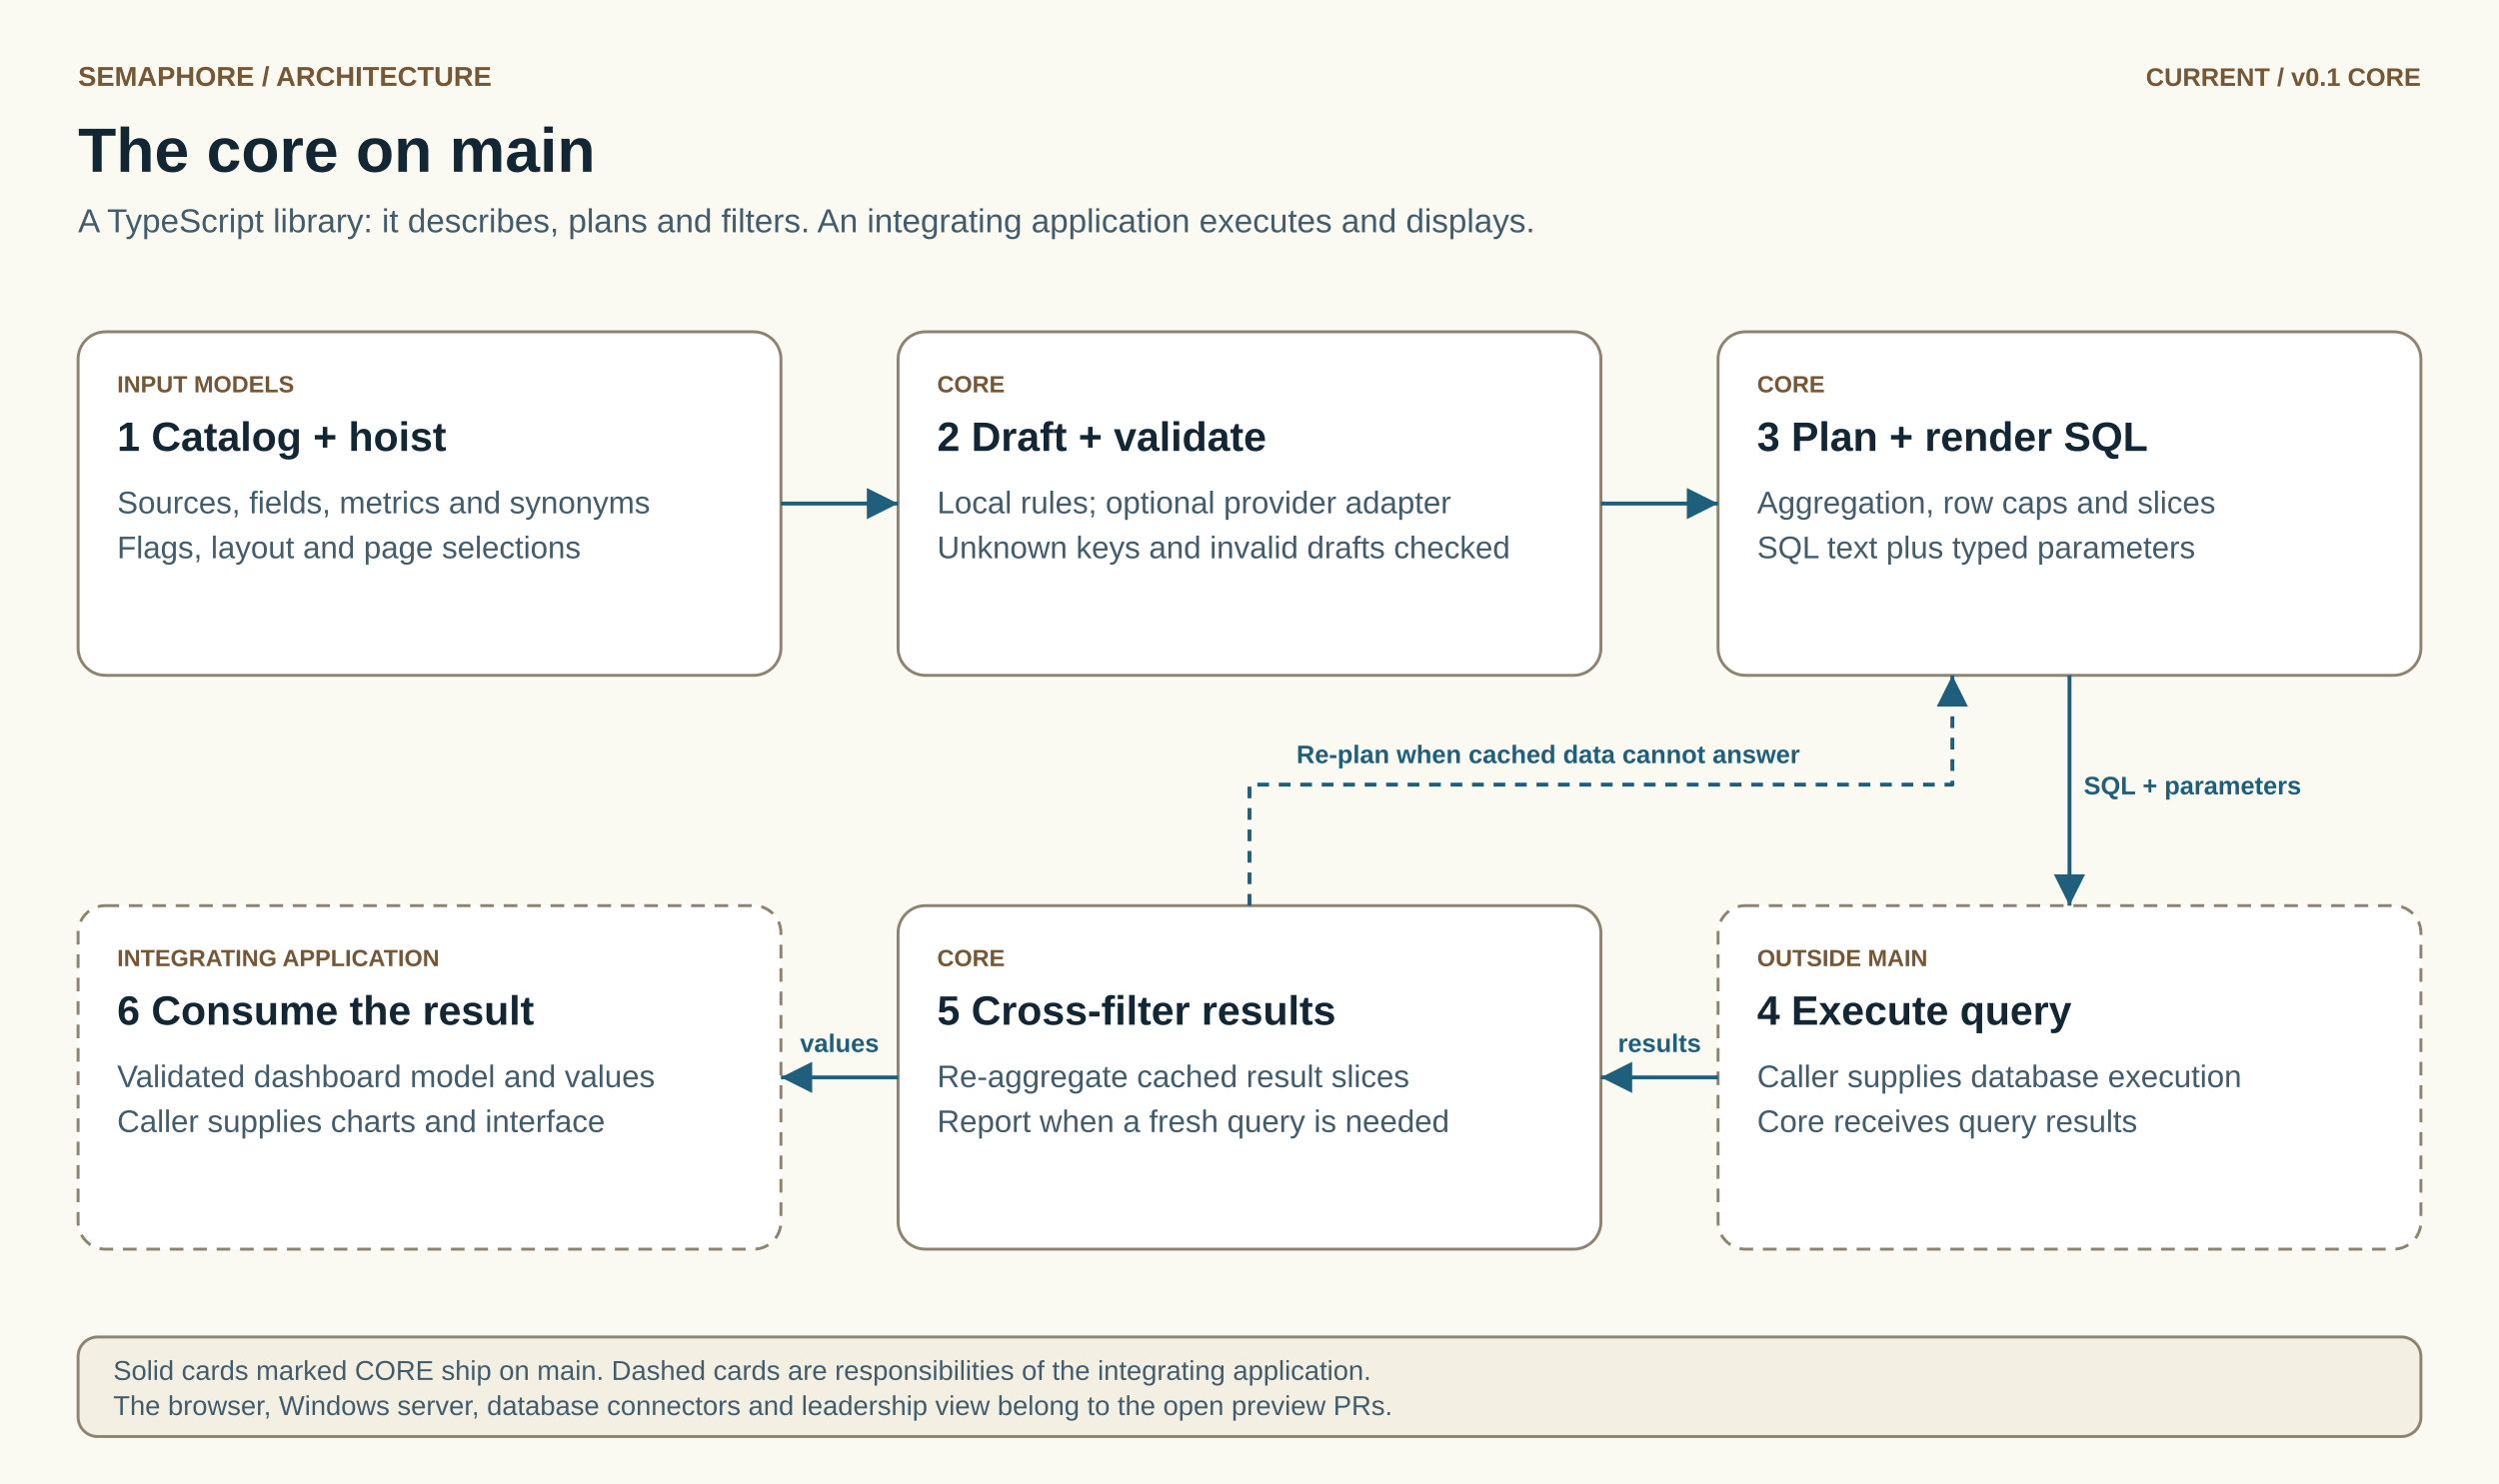
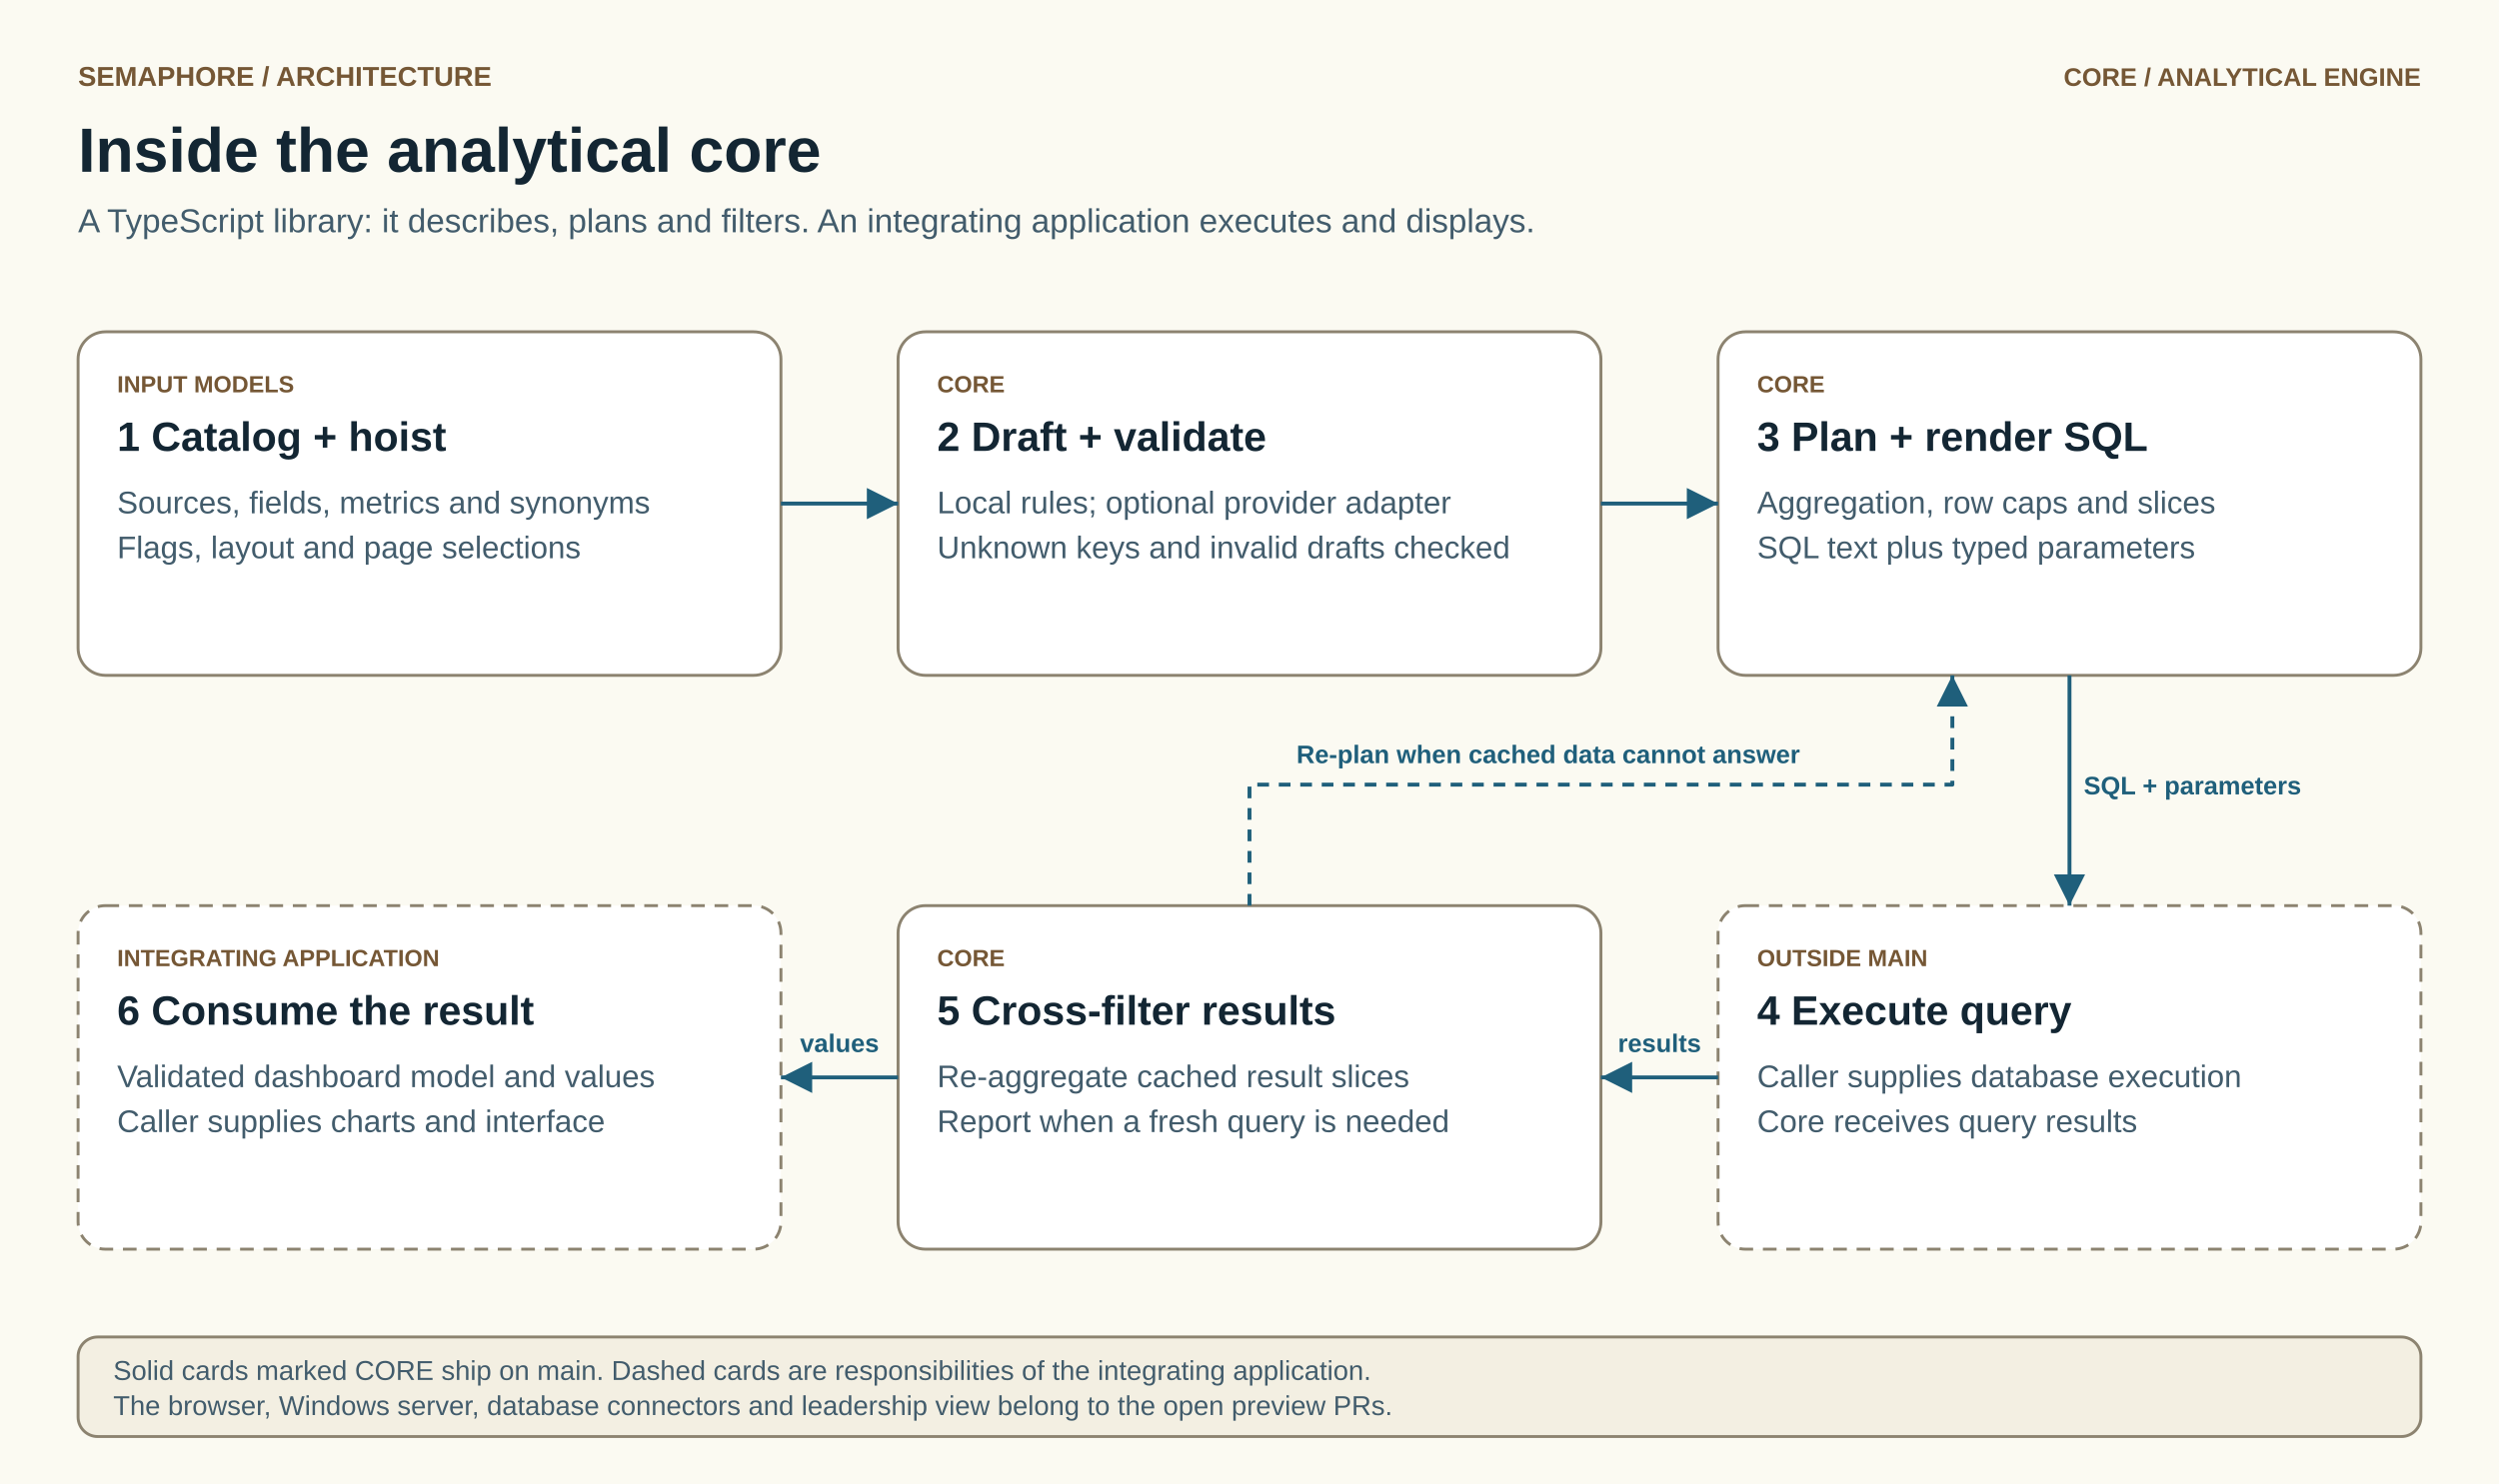
<svg xmlns="http://www.w3.org/2000/svg" width="1280" height="760" viewBox="0 0 1280 760" role="img" aria-labelledby="title description">
  <defs>
    <marker id="arrow" markerWidth="9" markerHeight="9" refX="8" refY="4" orient="auto">
      <path d="M0 0L8 4L0 8" fill="#1f5f7b" />
    </marker>
  </defs>
  <style>text{font-family:"Segoe UI",Arial,sans-serif} .mono{font-family:Consolas,monospace}</style>
  <rect x="0" y="0" width="1280" height="760" rx="0" fill="#fbfaf2" stroke="#fbfaf2" stroke-width="1.5" />
  <text x="40" y="44" font-size="14" fill="#755735" font-weight="700" text-anchor="start" class="">SEMAPHORE / ARCHITECTURE</text>
-   <text x="40" y="88" font-size="32" fill="#132633" font-weight="700" text-anchor="start" class="">The core on main</text>
+   <text x="40" y="88" font-size="32" fill="#132633" font-weight="700" text-anchor="start" class="">Inside the analytical core</text>
  <text x="40" y="119" font-size="17" fill="#425c6c" font-weight="400" text-anchor="start" class="">A TypeScript library: it describes, plans and filters. An integrating application executes and displays.</text>
-   <text x="1240" y="44" font-size="13" fill="#755735" font-weight="700" text-anchor="end" class="">CURRENT / v0.1 CORE</text>
+   <text x="1240" y="44" font-size="13" fill="#755735" font-weight="700" text-anchor="end" class="">CORE / ANALYTICAL ENGINE</text>
  <g data-card="1  Catalog + hoist">
    <rect x="40" y="170" width="360" height="176" rx="14" fill="#ffffff" stroke="#8c8370" stroke-width="1.5" />
    <text x="60" y="201" font-size="12" fill="#755735" font-weight="700" text-anchor="start" class="">INPUT MODELS</text>
    <text x="60" y="231" font-size="21" fill="#132633" font-weight="700" text-anchor="start" class="">1  Catalog + hoist</text>
    <text x="60" y="263" font-size="16" fill="#425c6c" font-weight="400" text-anchor="start" class="">Sources, fields, metrics and synonyms</text>
    <text x="60" y="286" font-size="16" fill="#425c6c" font-weight="400" text-anchor="start" class="">Flags, layout and page selections</text>
  </g>
  <g data-card="2  Draft + validate">
    <rect x="460" y="170" width="360" height="176" rx="14" fill="#ffffff" stroke="#8c8370" stroke-width="1.5" />
    <text x="480" y="201" font-size="12" fill="#755735" font-weight="700" text-anchor="start" class="">CORE</text>
    <text x="480" y="231" font-size="21" fill="#132633" font-weight="700" text-anchor="start" class="">2  Draft + validate</text>
    <text x="480" y="263" font-size="16" fill="#425c6c" font-weight="400" text-anchor="start" class="">Local rules; optional provider adapter</text>
    <text x="480" y="286" font-size="16" fill="#425c6c" font-weight="400" text-anchor="start" class="">Unknown keys and invalid drafts checked</text>
  </g>
  <g data-card="3  Plan + render SQL">
    <rect x="880" y="170" width="360" height="176" rx="14" fill="#ffffff" stroke="#8c8370" stroke-width="1.5" />
    <text x="900" y="201" font-size="12" fill="#755735" font-weight="700" text-anchor="start" class="">CORE</text>
    <text x="900" y="231" font-size="21" fill="#132633" font-weight="700" text-anchor="start" class="">3  Plan + render SQL</text>
    <text x="900" y="263" font-size="16" fill="#425c6c" font-weight="400" text-anchor="start" class="">Aggregation, row caps and slices</text>
    <text x="900" y="286" font-size="16" fill="#425c6c" font-weight="400" text-anchor="start" class="">SQL text plus typed parameters</text>
  </g>
  <polyline points="400,258 460,258" fill="none" stroke="#1f5f7b" stroke-width="2" stroke-linejoin="round" marker-end="url(#arrow)" />
  <polyline points="820,258 880,258" fill="none" stroke="#1f5f7b" stroke-width="2" stroke-linejoin="round" marker-end="url(#arrow)" />
  <g data-card="4  Execute query">
    <rect x="880" y="464" width="360" height="176" rx="14" fill="#ffffff" stroke="#8c8370" stroke-width="1.5" stroke-dasharray="7 5" />
    <text x="900" y="495" font-size="12" fill="#755735" font-weight="700" text-anchor="start" class="">OUTSIDE MAIN</text>
    <text x="900" y="525" font-size="21" fill="#132633" font-weight="700" text-anchor="start" class="">4  Execute query</text>
    <text x="900" y="557" font-size="16" fill="#425c6c" font-weight="400" text-anchor="start" class="">Caller supplies database execution</text>
    <text x="900" y="580" font-size="16" fill="#425c6c" font-weight="400" text-anchor="start" class="">Core receives query results</text>
  </g>
  <g data-card="5  Cross-filter results">
    <rect x="460" y="464" width="360" height="176" rx="14" fill="#ffffff" stroke="#8c8370" stroke-width="1.5" />
    <text x="480" y="495" font-size="12" fill="#755735" font-weight="700" text-anchor="start" class="">CORE</text>
    <text x="480" y="525" font-size="21" fill="#132633" font-weight="700" text-anchor="start" class="">5  Cross-filter results</text>
    <text x="480" y="557" font-size="16" fill="#425c6c" font-weight="400" text-anchor="start" class="">Re-aggregate cached result slices</text>
    <text x="480" y="580" font-size="16" fill="#425c6c" font-weight="400" text-anchor="start" class="">Report when a fresh query is needed</text>
  </g>
  <g data-card="6  Consume the result">
    <rect x="40" y="464" width="360" height="176" rx="14" fill="#ffffff" stroke="#8c8370" stroke-width="1.5" stroke-dasharray="7 5" />
    <text x="60" y="495" font-size="12" fill="#755735" font-weight="700" text-anchor="start" class="">INTEGRATING APPLICATION</text>
    <text x="60" y="525" font-size="21" fill="#132633" font-weight="700" text-anchor="start" class="">6  Consume the result</text>
    <text x="60" y="557" font-size="16" fill="#425c6c" font-weight="400" text-anchor="start" class="">Validated dashboard model and values</text>
    <text x="60" y="580" font-size="16" fill="#425c6c" font-weight="400" text-anchor="start" class="">Caller supplies charts and interface</text>
  </g>
  <polyline points="1060,346 1060,464" fill="none" stroke="#1f5f7b" stroke-width="2" stroke-linejoin="round" marker-end="url(#arrow)" />
  <text x="1123" y="407" font-size="13" fill="#1f5f7b" font-weight="600" text-anchor="middle" class="">SQL + parameters</text>
  <polyline points="880,552 820,552" fill="none" stroke="#1f5f7b" stroke-width="2" stroke-linejoin="round" marker-end="url(#arrow)" />
  <text x="850" y="539" font-size="13" fill="#1f5f7b" font-weight="600" text-anchor="middle" class="">results</text>
  <polyline points="460,552 400,552" fill="none" stroke="#1f5f7b" stroke-width="2" stroke-linejoin="round" marker-end="url(#arrow)" />
  <text x="430" y="539" font-size="13" fill="#1f5f7b" font-weight="600" text-anchor="middle" class="">values</text>
  <polyline points="640,464 640,402 1000,402 1000,346" fill="none" stroke="#1f5f7b" stroke-width="2" stroke-linejoin="round" marker-end="url(#arrow)" stroke-dasharray="6 5" />
  <text x="793" y="391" font-size="13" fill="#1f5f7b" font-weight="600" text-anchor="middle" class="">Re-plan when cached data cannot answer</text>
  <rect x="40" y="685" width="1200" height="51" rx="10" fill="#f3efe2" stroke="#8c8370" stroke-width="1.5" />
  <text x="58" y="707" font-size="14" fill="#425c6c" font-weight="400" text-anchor="start" class="">Solid cards marked CORE ship on main. Dashed cards are responsibilities of the integrating application.</text>
  <text x="58" y="725" font-size="14" fill="#425c6c" font-weight="400" text-anchor="start" class="">The browser, Windows server, database connectors and leadership view belong to the open preview PRs.</text>
</svg>
